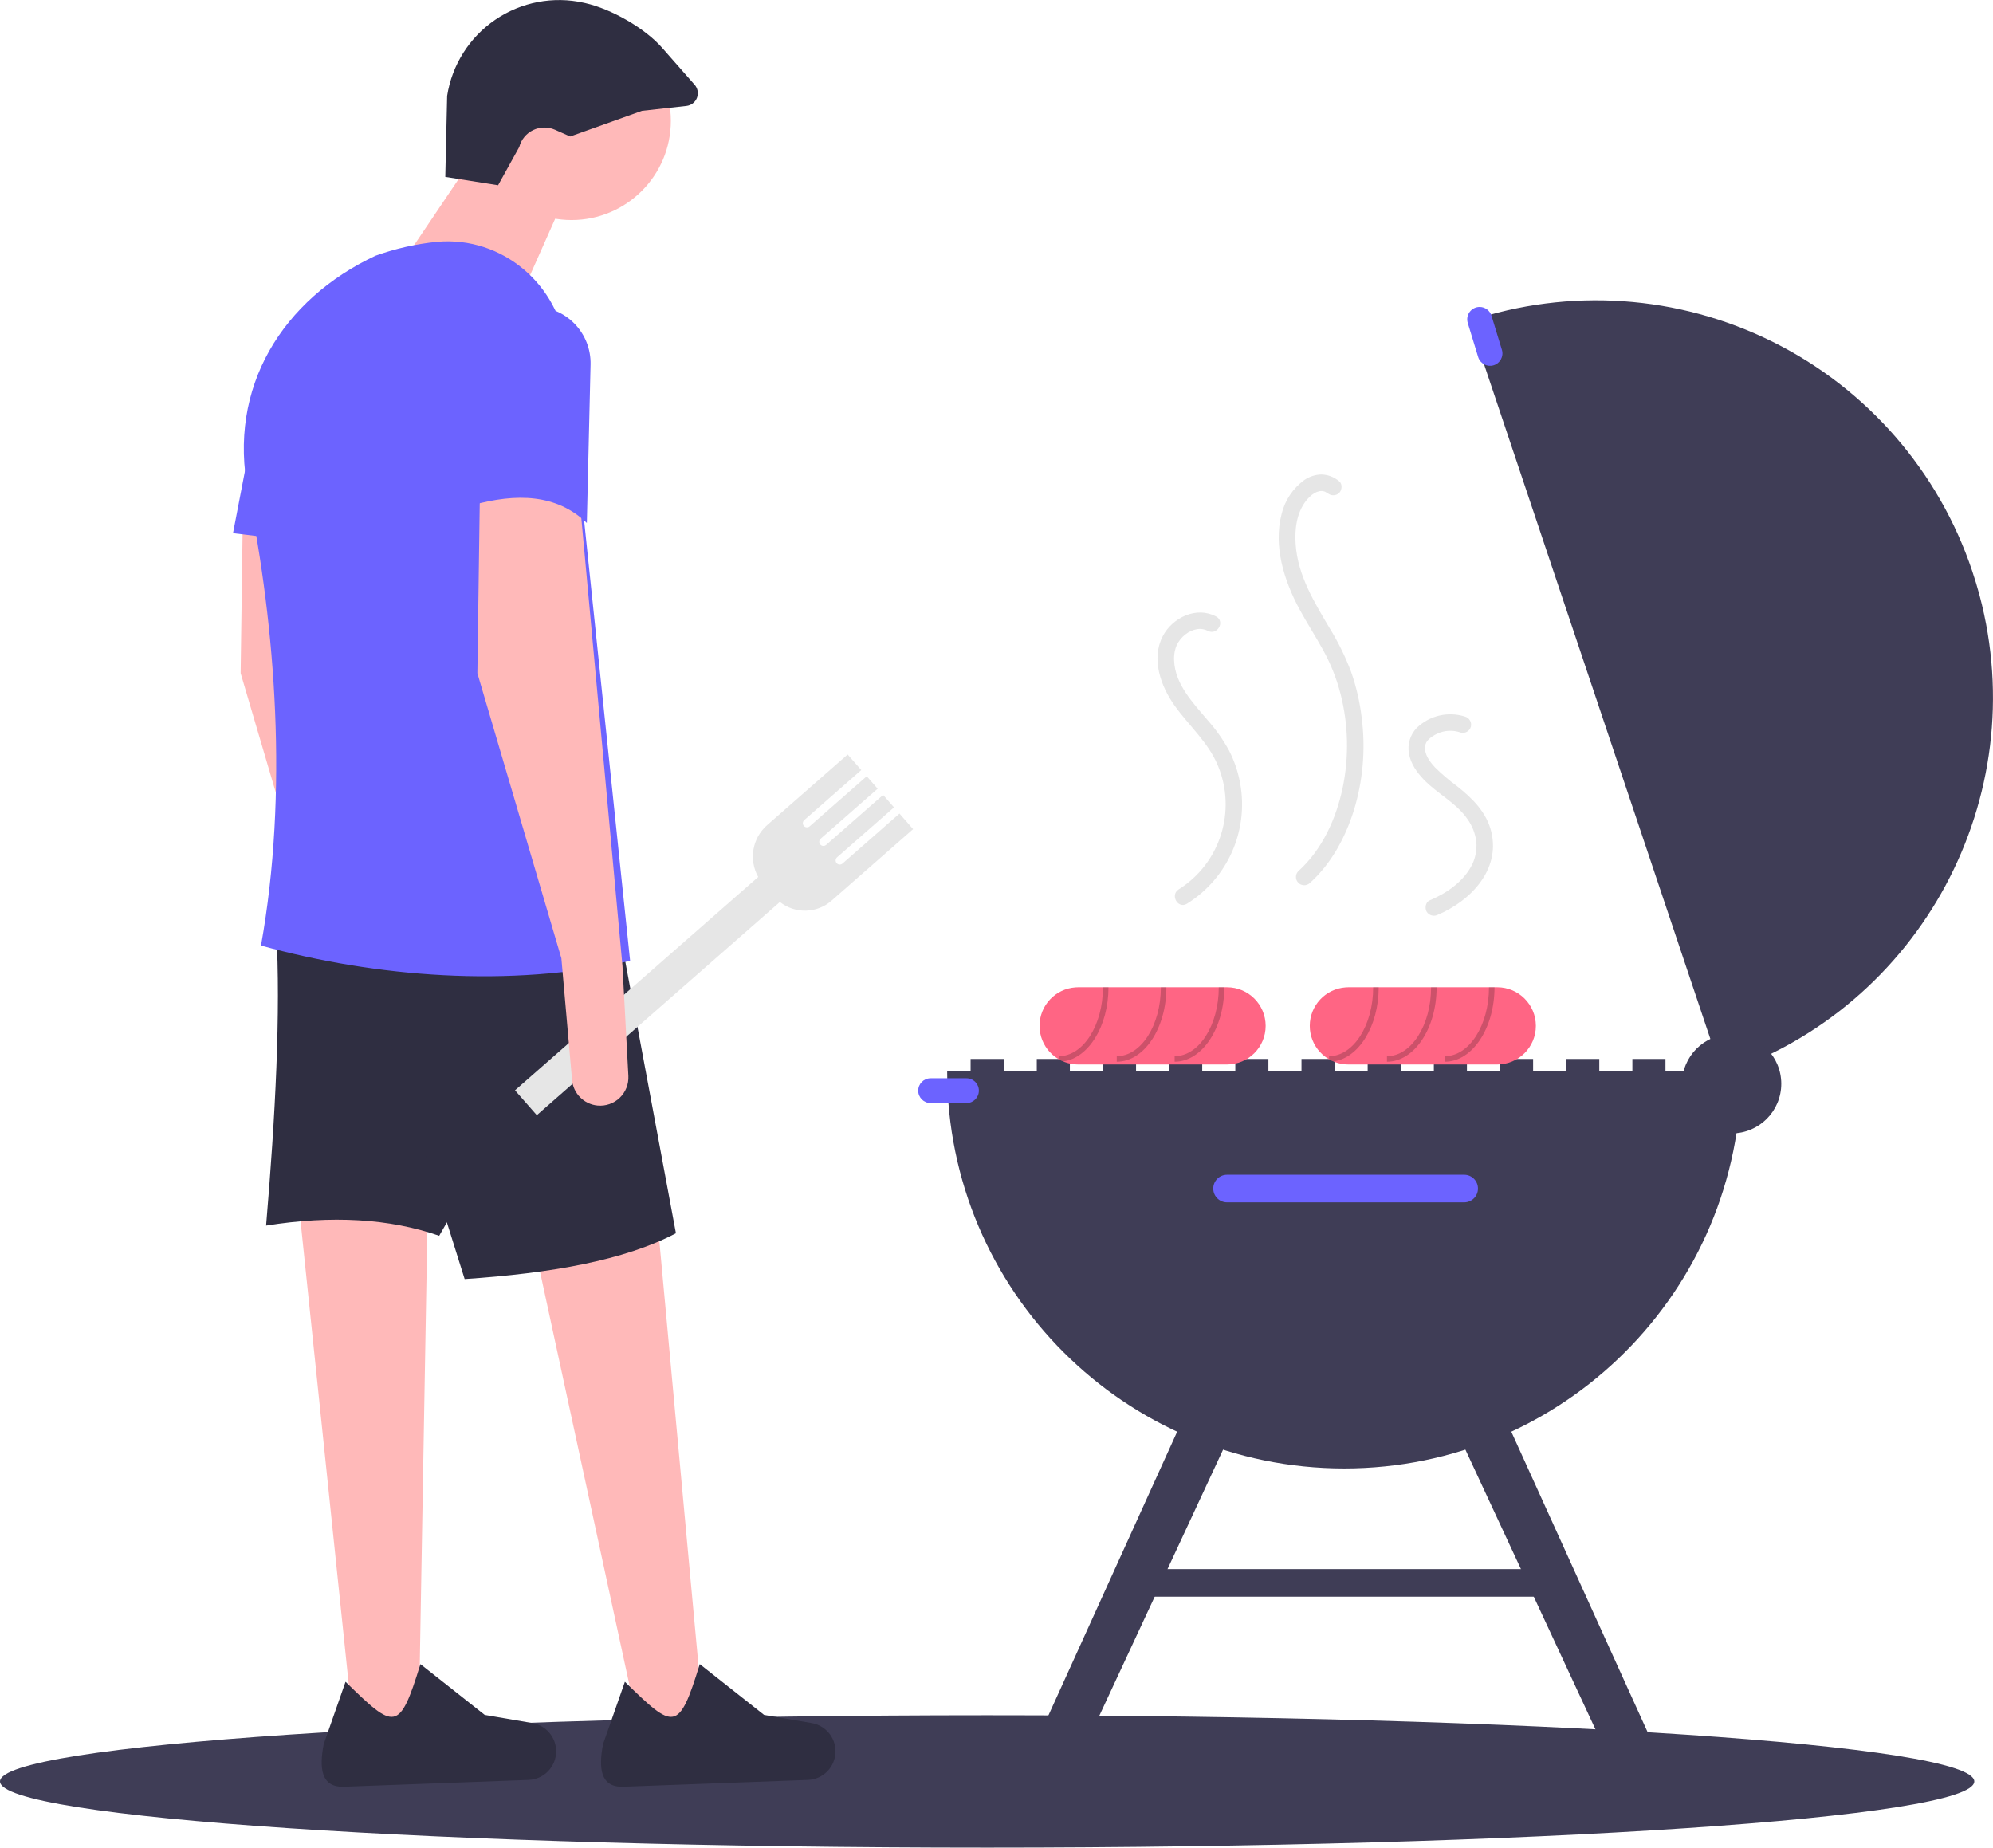
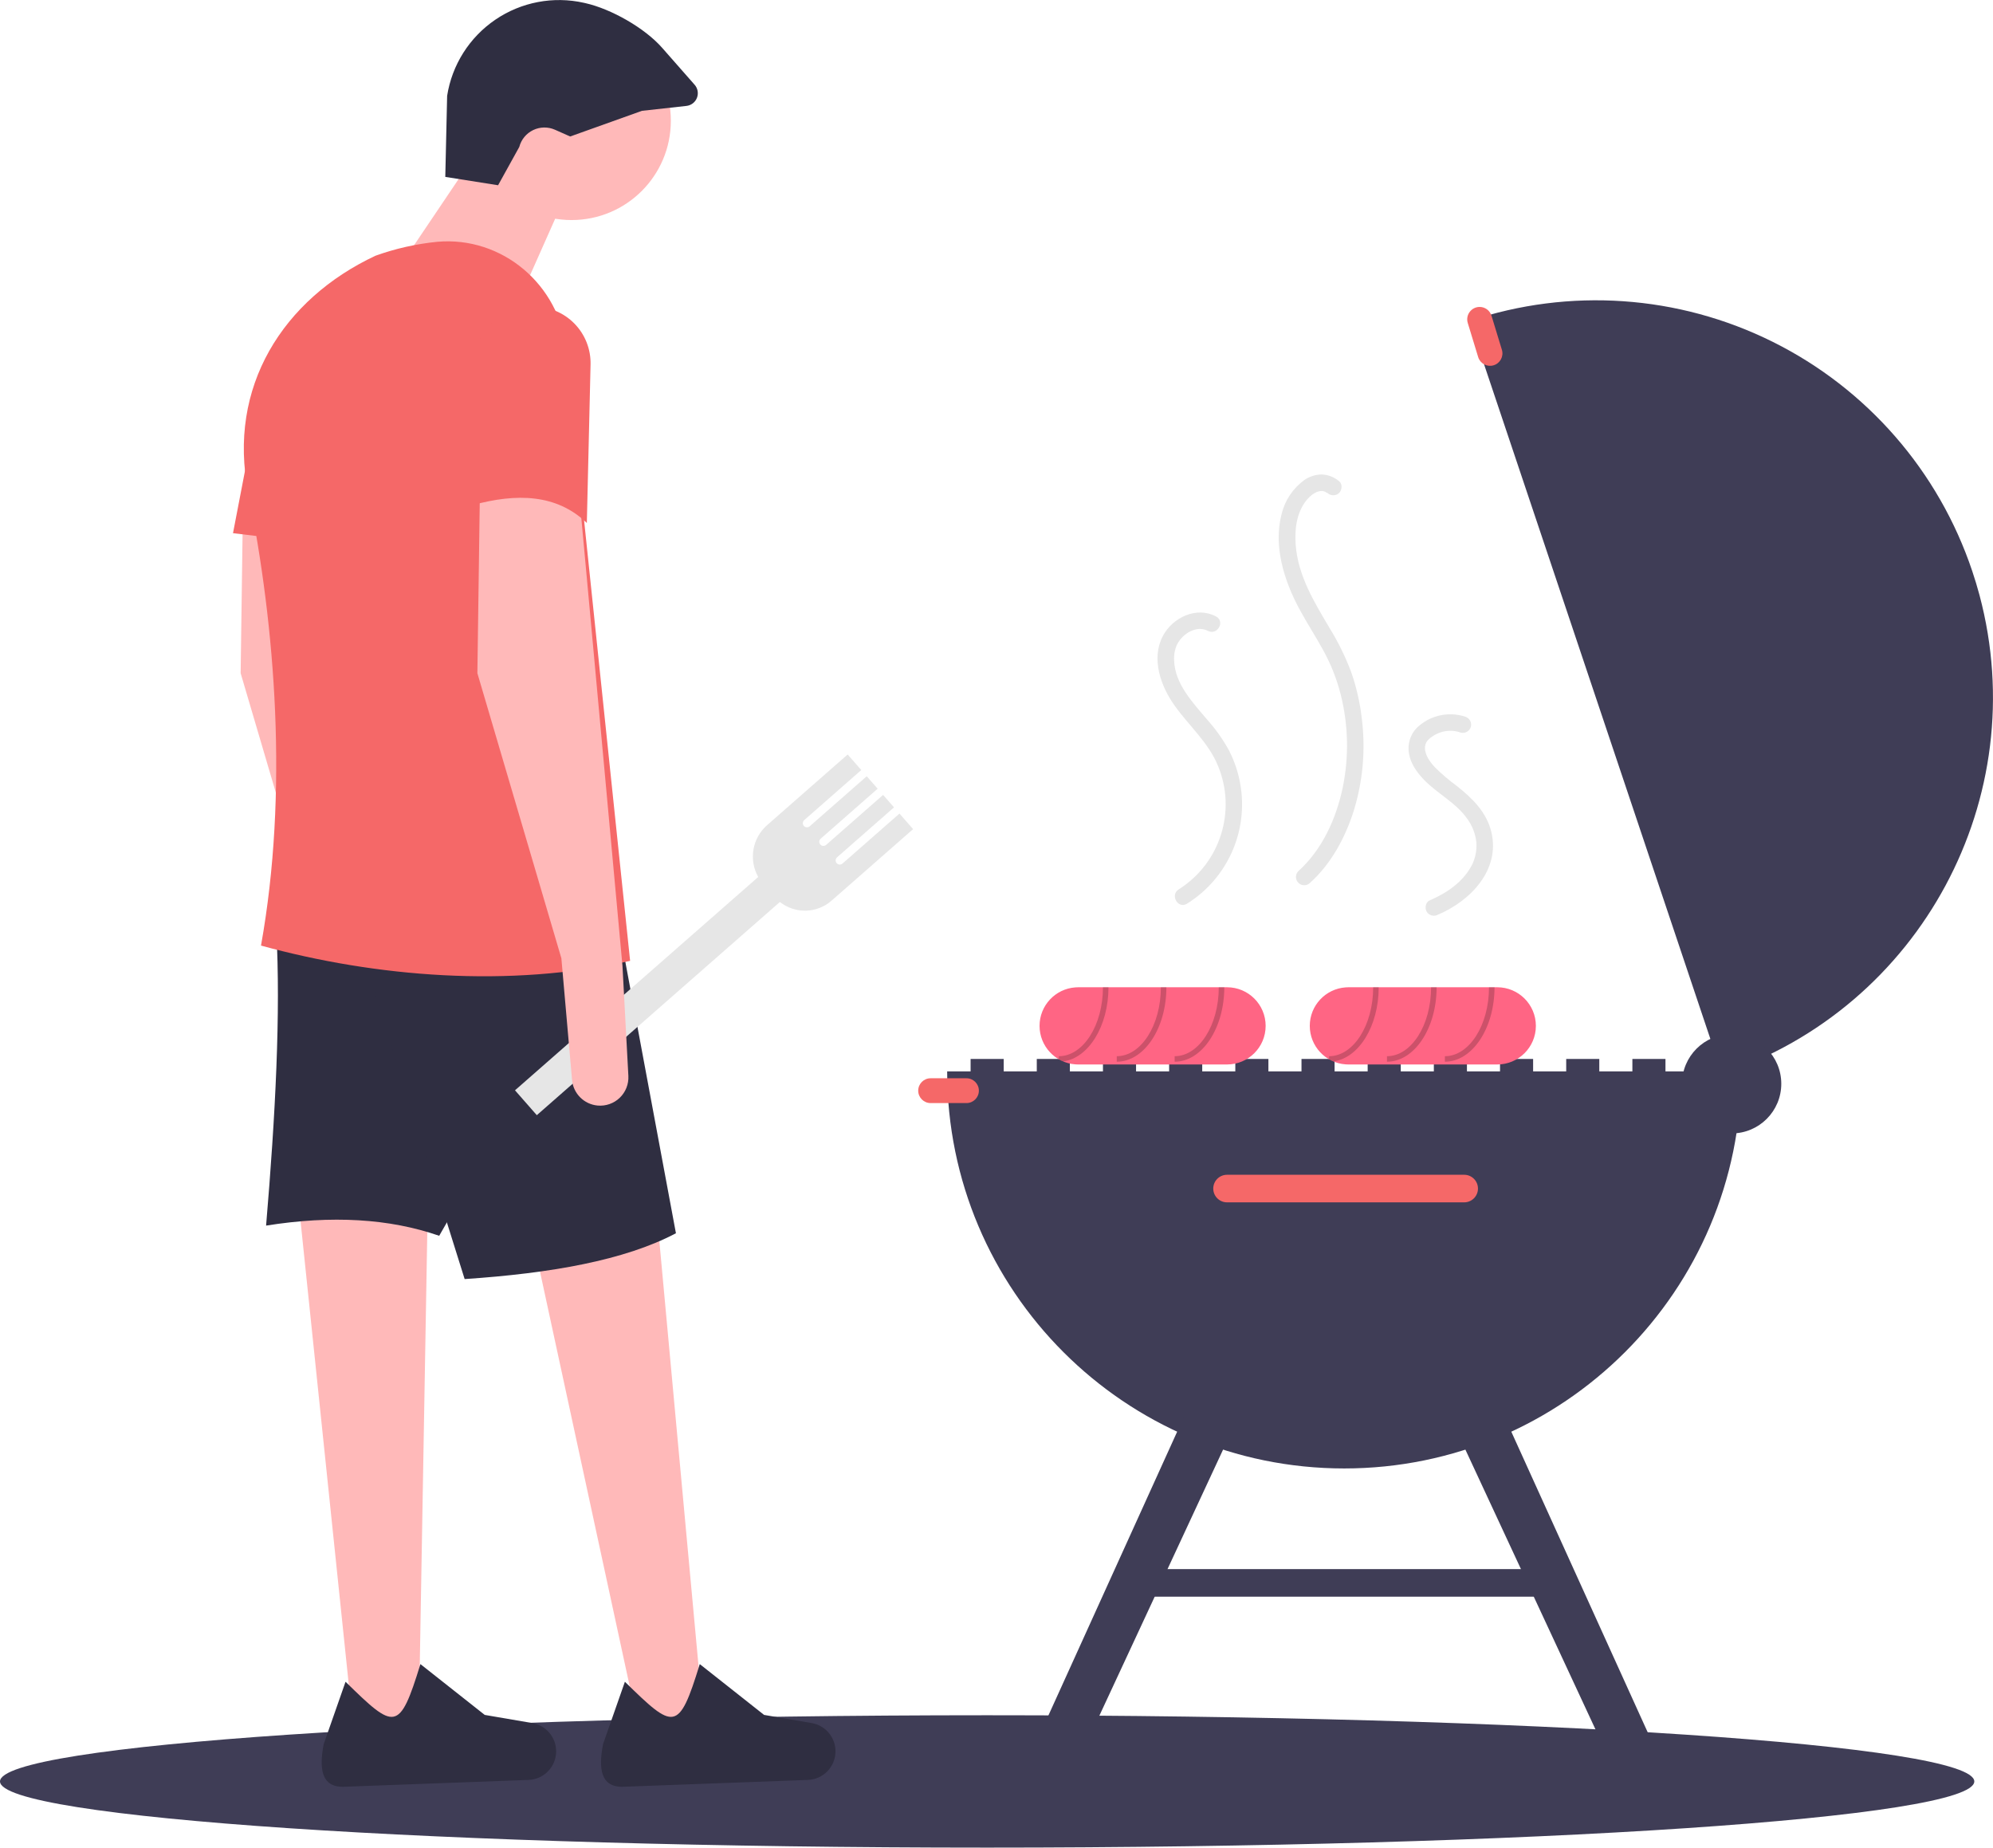
<svg xmlns="http://www.w3.org/2000/svg" data-name="Layer 1" width="722.782" height="670.023" viewBox="0 0 722.782 670.023">
  <ellipse cx="358" cy="646.023" rx="358" ry="24" fill="#3f3d56" />
  <rect x="352" y="384.023" width="12" height="7" fill="#3f3d56" />
  <rect x="376" y="384.023" width="12" height="7" fill="#3f3d56" />
  <rect x="400" y="384.023" width="12" height="7" fill="#3f3d56" />
  <rect x="424" y="384.023" width="12" height="7" fill="#3f3d56" />
  <rect x="448" y="384.023" width="12" height="7" fill="#3f3d56" />
  <rect x="472" y="384.023" width="12" height="7" fill="#3f3d56" />
  <rect x="496" y="384.023" width="12" height="7" fill="#3f3d56" />
  <rect x="520" y="384.023" width="12" height="7" fill="#3f3d56" />
  <rect x="544" y="384.023" width="12" height="7" fill="#3f3d56" />
  <rect x="568" y="384.023" width="12" height="7" fill="#3f3d56" />
  <rect x="592" y="384.023" width="12" height="7" fill="#3f3d56" />
  <path d="M870.109,503.512a144,144,0,1,1-288,0Z" transform="translate(-238.6089 -114.9884)" fill="#3f3d56" />
  <path d="M863.149,504.432l-91.6-273.04a143.901,143.901,0,0,1,182.32,90.72c.97,2.89,1.85,5.8,2.63,8.71A144.007,144.007,0,0,1,863.149,504.432Z" transform="translate(-238.6089 -114.9884)" fill="#3f3d56" />
  <circle cx="628" cy="393.023" r="18" fill="#3f3d56" />
-   <path d="M683.609,541.012a5,5,0,1,0,0,10h86a5,5,0,0,0,0-10Z" transform="translate(-238.6089 -114.9884)" fill="#6c63ff" />
+   <path d="M683.609,541.012a5,5,0,1,0,0,10h86a5,5,0,0,0,0-10Z" transform="translate(-238.6089 -114.9884)" fill="#f56868" />
  <polygon points="607 649.023 589.094 649.685 524.584 510.95 540.906 503.361 607 649.023" fill="#3f3d56" />
  <polygon points="368 649.023 385.906 649.685 450.416 510.95 434.094 503.361 368 649.023" fill="#3f3d56" />
  <rect x="414" y="569.023" width="148" height="10" fill="#3f3d56" />
-   <path d="M775.21,226.294a4.501,4.501,0,0,0-4.303,5.814l3.794,12.434a4.501,4.501,0,0,0,8.609-2.626l-3.794-12.434A4.51,4.51,0,0,0,775.21,226.294Z" transform="translate(-238.6089 -114.9884)" fill="#6c63ff" />
-   <path d="M576.109,506.012a4.5,4.5,0,0,0,0,9h13a4.5,4.5,0,0,0,0-9Z" transform="translate(-238.6089 -114.9884)" fill="#6c63ff" />
+   <path d="M775.21,226.294a4.501,4.501,0,0,0-4.303,5.814l3.794,12.434a4.501,4.501,0,0,0,8.609-2.626l-3.794-12.434A4.51,4.51,0,0,0,775.21,226.294Z" transform="translate(-238.6089 -114.9884)" fill="#f56868" />
+   <path d="M576.109,506.012a4.5,4.5,0,0,0,0,9h13a4.5,4.5,0,0,0,0-9Z" transform="translate(-238.6089 -114.9884)" fill="#f56868" />
  <path d="M683.609,473.012h-54c-.34,0-.67.01-1,.04a13.997,13.997,0,0,0-.03,27.92c.34.03.68.04,1.03.04h54a14,14,0,0,0,0-28Z" transform="translate(-238.6089 -114.9884)" fill="#ff6584" />
  <path d="M624.169,499.902c9.2-1.18,16.44-12.79,16.44-26.89h-2c0,13.79-7.18,25-16,25v1.12Z" transform="translate(-238.6089 -114.9884)" opacity="0.2" />
  <path d="M643.609,500.012v-2c8.822,0,16-11.215,16-25h2C661.609,487.899,653.534,500.012,643.609,500.012Z" transform="translate(-238.6089 -114.9884)" opacity="0.2" />
  <path d="M664.609,500.012v-2c8.822,0,16-11.215,16-25h2C682.609,487.899,674.534,500.012,664.609,500.012Z" transform="translate(-238.6089 -114.9884)" opacity="0.2" />
  <path d="M781.609,473.012h-54c-.34,0-.67.01-1,.04a13.997,13.997,0,0,0-.03,27.92c.34.03.68.04,1.03.04h54a14,14,0,0,0,0-28Z" transform="translate(-238.6089 -114.9884)" fill="#ff6584" />
  <path d="M722.169,499.902c9.2-1.18,16.44-12.79,16.44-26.89h-2c0,13.79-7.18,25-16,25v1.12Z" transform="translate(-238.6089 -114.9884)" opacity="0.2" />
  <path d="M741.609,500.012v-2c8.822,0,16-11.215,16-25h2C759.609,487.899,751.534,500.012,741.609,500.012Z" transform="translate(-238.6089 -114.9884)" opacity="0.2" />
  <path d="M762.609,500.012v-2c8.822,0,16-11.215,16-25h2C780.609,487.899,772.534,500.012,762.609,500.012Z" transform="translate(-238.6089 -114.9884)" opacity="0.2" />
  <path d="M679.657,338.568c-7.077-3.823-15.826.346-19.353,7.114-4.29,8.232-.734,18.128,4.268,25.164,5.198,7.311,12.253,13.346,15.722,21.796a36.432,36.432,0,0,1-14.213,44.867c-3.255,2.059-.248,7.253,3.028,5.181a42.425,42.425,0,0,0,19.325-43.221,42.365,42.365,0,0,0-4.128-12.363,59.443,59.443,0,0,0-7.808-11.035c-5.205-6.161-11.758-12.952-12.085-21.523a13.549,13.549,0,0,1,.231-3.32,11.675,11.675,0,0,1,.693-2.227,10.857,10.857,0,0,1,3.152-3.933,9.591,9.591,0,0,1,4.291-1.943,6.435,6.435,0,0,1,3.848.623c3.397,1.835,6.43-3.343,3.028-5.181Z" transform="translate(-238.6089 -114.9884)" fill="#e6e6e6" />
  <path d="M769.94,374.862a17.5,17.5,0,0,0-17.508,4.069,10.633,10.633,0,0,0-2.844,9.284c.572,3.636,2.868,6.865,5.358,9.468,4.873,5.092,11.693,8.385,15.779,14.231a17.86,17.86,0,0,1,3.301,8.468,15.997,15.997,0,0,1-1.464,8.004c-3.048,6.196-9.099,10.41-15.481,13.123-1.491.634-1.82,2.833-1.076,4.105A3.08,3.08,0,0,0,760.11,446.69c11.744-4.992,22.609-16.174,19.37-29.912-1.704-7.227-6.926-12.327-12.55-16.761a70.329,70.329,0,0,1-7.892-6.735c-1.945-2.066-3.965-4.886-3.608-7.685a4.251,4.251,0,0,1,1.348-2.528,11.63,11.63,0,0,1,2.972-1.975,11.18,11.18,0,0,1,8.595-.446,3.028,3.028,0,0,0,3.69-2.095,3.062,3.062,0,0,0-2.095-3.69Z" transform="translate(-238.6089 -114.9884)" fill="#e6e6e6" />
  <path d="M724.264,289.513a10.293,10.293,0,0,0-6.395-2.463,11.295,11.295,0,0,0-6.228,2.014,21.441,21.441,0,0,0-8.252,12.364c-3.032,11.613.923,24.131,6.418,34.359,2.778,5.171,6.013,10.078,8.81,15.239a67.632,67.632,0,0,1,6.162,15.636,75.589,75.589,0,0,1,.743,34.128c-2.401,11.231-7.452,22.352-16.046,30.101a3,3,0,0,0,4.243,4.243c7.627-6.878,12.728-16.313,15.807-26.014a79.763,79.763,0,0,0,2.913-33.895,77.697,77.697,0,0,0-3.846-16.622,91.763,91.763,0,0,0-7.632-15.579c-5.639-9.535-11.643-19.179-12.459-30.532-.401-5.583.297-11.402,3.751-15.892-.189.246.152-.179.153-.18q.314-.376.651-.732a13.266,13.266,0,0,1,1.378-1.283c-.104.083-.37.26.114-.075.24-.167.486-.327.738-.475.205-.121.416-.228.626-.339q.187-.095.379-.18-.438.189.049.004c.235-.074,1.397-.325.752-.243a6.034,6.034,0,0,1,.648-.042c.092-.002.901.04.506-.003-.462-.051.366.082.371.084a5.936,5.936,0,0,1,.762.241c-.624-.249,1.024.677.643.381a3.099,3.099,0,0,0,4.243,0c1.035-1.035,1.287-3.243,0-4.243Z" transform="translate(-238.6089 -114.9884)" fill="#e6e6e6" />
  <polygon points="255.288 625.401 232.67 631.401 191.127 439.38 237.748 435.225 255.288 625.401" fill="#ffb9b9" />
  <polygon points="151.804 628.352 128.666 631.848 108.331 436.439 155.126 437.398 151.804 628.352" fill="#ffb9b9" />
  <path d="M378.5,465.281l2.137,39.882a10.239,10.239,0,0,1-11.152,10.745h0a10.239,10.239,0,0,1-9.273-9.303l-3.868-44.094-30.465-103.396.923-66.469,36.004,1.846Z" transform="translate(-238.6089 -114.9884)" fill="#ffb9b9" />
  <path d="M397.887,563.138q-27.052-9.392-62.776-3.693c3.378-40.01,5.334-77.164,3.693-107.089H461.586Z" transform="translate(-238.6089 -114.9884)" fill="#2f2e41" />
  <path d="M483.742,562.215c-18.588,9.833-45.476,14.54-76.624,16.617l-38.774-123.706,95.088-1.846Z" transform="translate(-238.6089 -114.9884)" fill="#2f2e41" />
  <path d="M531.607,760.463l-66.89,2.477c-8.568.317-9.02-7.041-7.403-15.461l7.919-22.612c17.83,17.467,19.509,18.444,27.152-6.404l23.326,18.424,17.266,2.96a10.387,10.387,0,0,1,8.632,10.254v0A10.387,10.387,0,0,1,531.607,760.463Z" transform="translate(-238.6089 -114.9884)" fill="#2f2e41" />
  <path d="M430.297,760.463l-66.89,2.477c-8.568.317-9.02-7.041-7.403-15.461l7.919-22.612c17.83,17.467,19.509,18.444,27.152-6.404l23.326,18.424,17.266,2.96a10.387,10.387,0,0,1,8.632,10.254v0A10.387,10.387,0,0,1,430.297,760.463Z" transform="translate(-238.6089 -114.9884)" fill="#2f2e41" />
  <circle cx="207.283" cy="43.797" r="36.004" fill="#ffb9b9" />
  <polygon points="188.819 107.496 146.353 94.572 174.972 52.105 207.283 65.953 188.819 107.496" fill="#ffb9b9" />
-   <path d="M467.125,463.435c-43.655,9.815-92.116,5.921-133.861-5.539,9.997-55.745,5.17-115.623-4.616-164.326-7.66-38.121,12.547-70.11,46.159-85.856a93.606,93.606,0,0,1,22.379-5.039c23.578-2.089,44.324,15.59,46.784,39.132Z" transform="translate(-238.6089 -114.9884)" fill="#6c63ff" />
-   <polygon points="114.965 197.045 84.5 193.352 93.732 145.347 114.965 145.347 114.965 197.045" fill="#6c63ff" />
+   <path d="M467.125,463.435c-43.655,9.815-92.116,5.921-133.861-5.539,9.997-55.745,5.17-115.623-4.616-164.326-7.66-38.121,12.547-70.11,46.159-85.856a93.606,93.606,0,0,1,22.379-5.039c23.578-2.089,44.324,15.59,46.784,39.132Z" transform="translate(-238.6089 -114.9884)" fill="#f56868" />
+   <polygon points="114.965 197.045 84.5 193.352 93.732 145.347 114.965 145.347 114.965 197.045" fill="#f56868" />
  <path d="M445.389,164.486l-5.516-2.451a9.428,9.428,0,0,0-12.943,6.243h0l-7.687,13.889-19.145-3.03.669-29.401A41.098,41.098,0,0,1,450.385,116.009l.523.118c9.347,2.114,21.48,8.977,27.814,16.18l11.802,13.422a4.637,4.637,0,0,1-2.966,7.669l-16.141,1.781Z" transform="translate(-238.6089 -114.9884)" fill="#2f2e41" />
  <path d="M564.81,410.025,544.136,428.159a1.5,1.5,0,0,1-1.978-2.255l20.674-18.134-3.956-4.511-20.674,18.134a1.5,1.5,0,0,1-1.978-2.255l20.674-18.134-3.956-4.511-20.674,18.134a1.5,1.5,0,1,1-1.978-2.255l20.674-18.134-4.946-5.638-29.216,25.626a15.14,15.14,0,0,0-3.219,18.786l-88.206,77.369,7.913,9.021,88.149-77.319a14.661,14.661,0,0,0,18.747-.482l29.571-25.938Z" transform="translate(-238.6089 -114.9884)" fill="#e6e6e6" />
  <path d="M464.356,465.281l2.137,39.882a10.239,10.239,0,0,1-11.152,10.745h0a10.239,10.239,0,0,1-9.273-9.303l-3.868-44.094-30.465-103.396.923-66.469,36.004,1.846Z" transform="translate(-238.6089 -114.9884)" fill="#ffb9b9" />
-   <path d="M451.431,304.648c-10.955-10.509-25.415-10.894-41.543-6.462V248.572a22.394,22.394,0,0,1,22.394-22.394h0a20.507,20.507,0,0,1,20.501,20.989Z" transform="translate(-238.6089 -114.9884)" fill="#6c63ff" />
+   <path d="M451.431,304.648c-10.955-10.509-25.415-10.894-41.543-6.462V248.572a22.394,22.394,0,0,1,22.394-22.394h0a20.507,20.507,0,0,1,20.501,20.989Z" transform="translate(-238.6089 -114.9884)" fill="#f56868" />
</svg>
